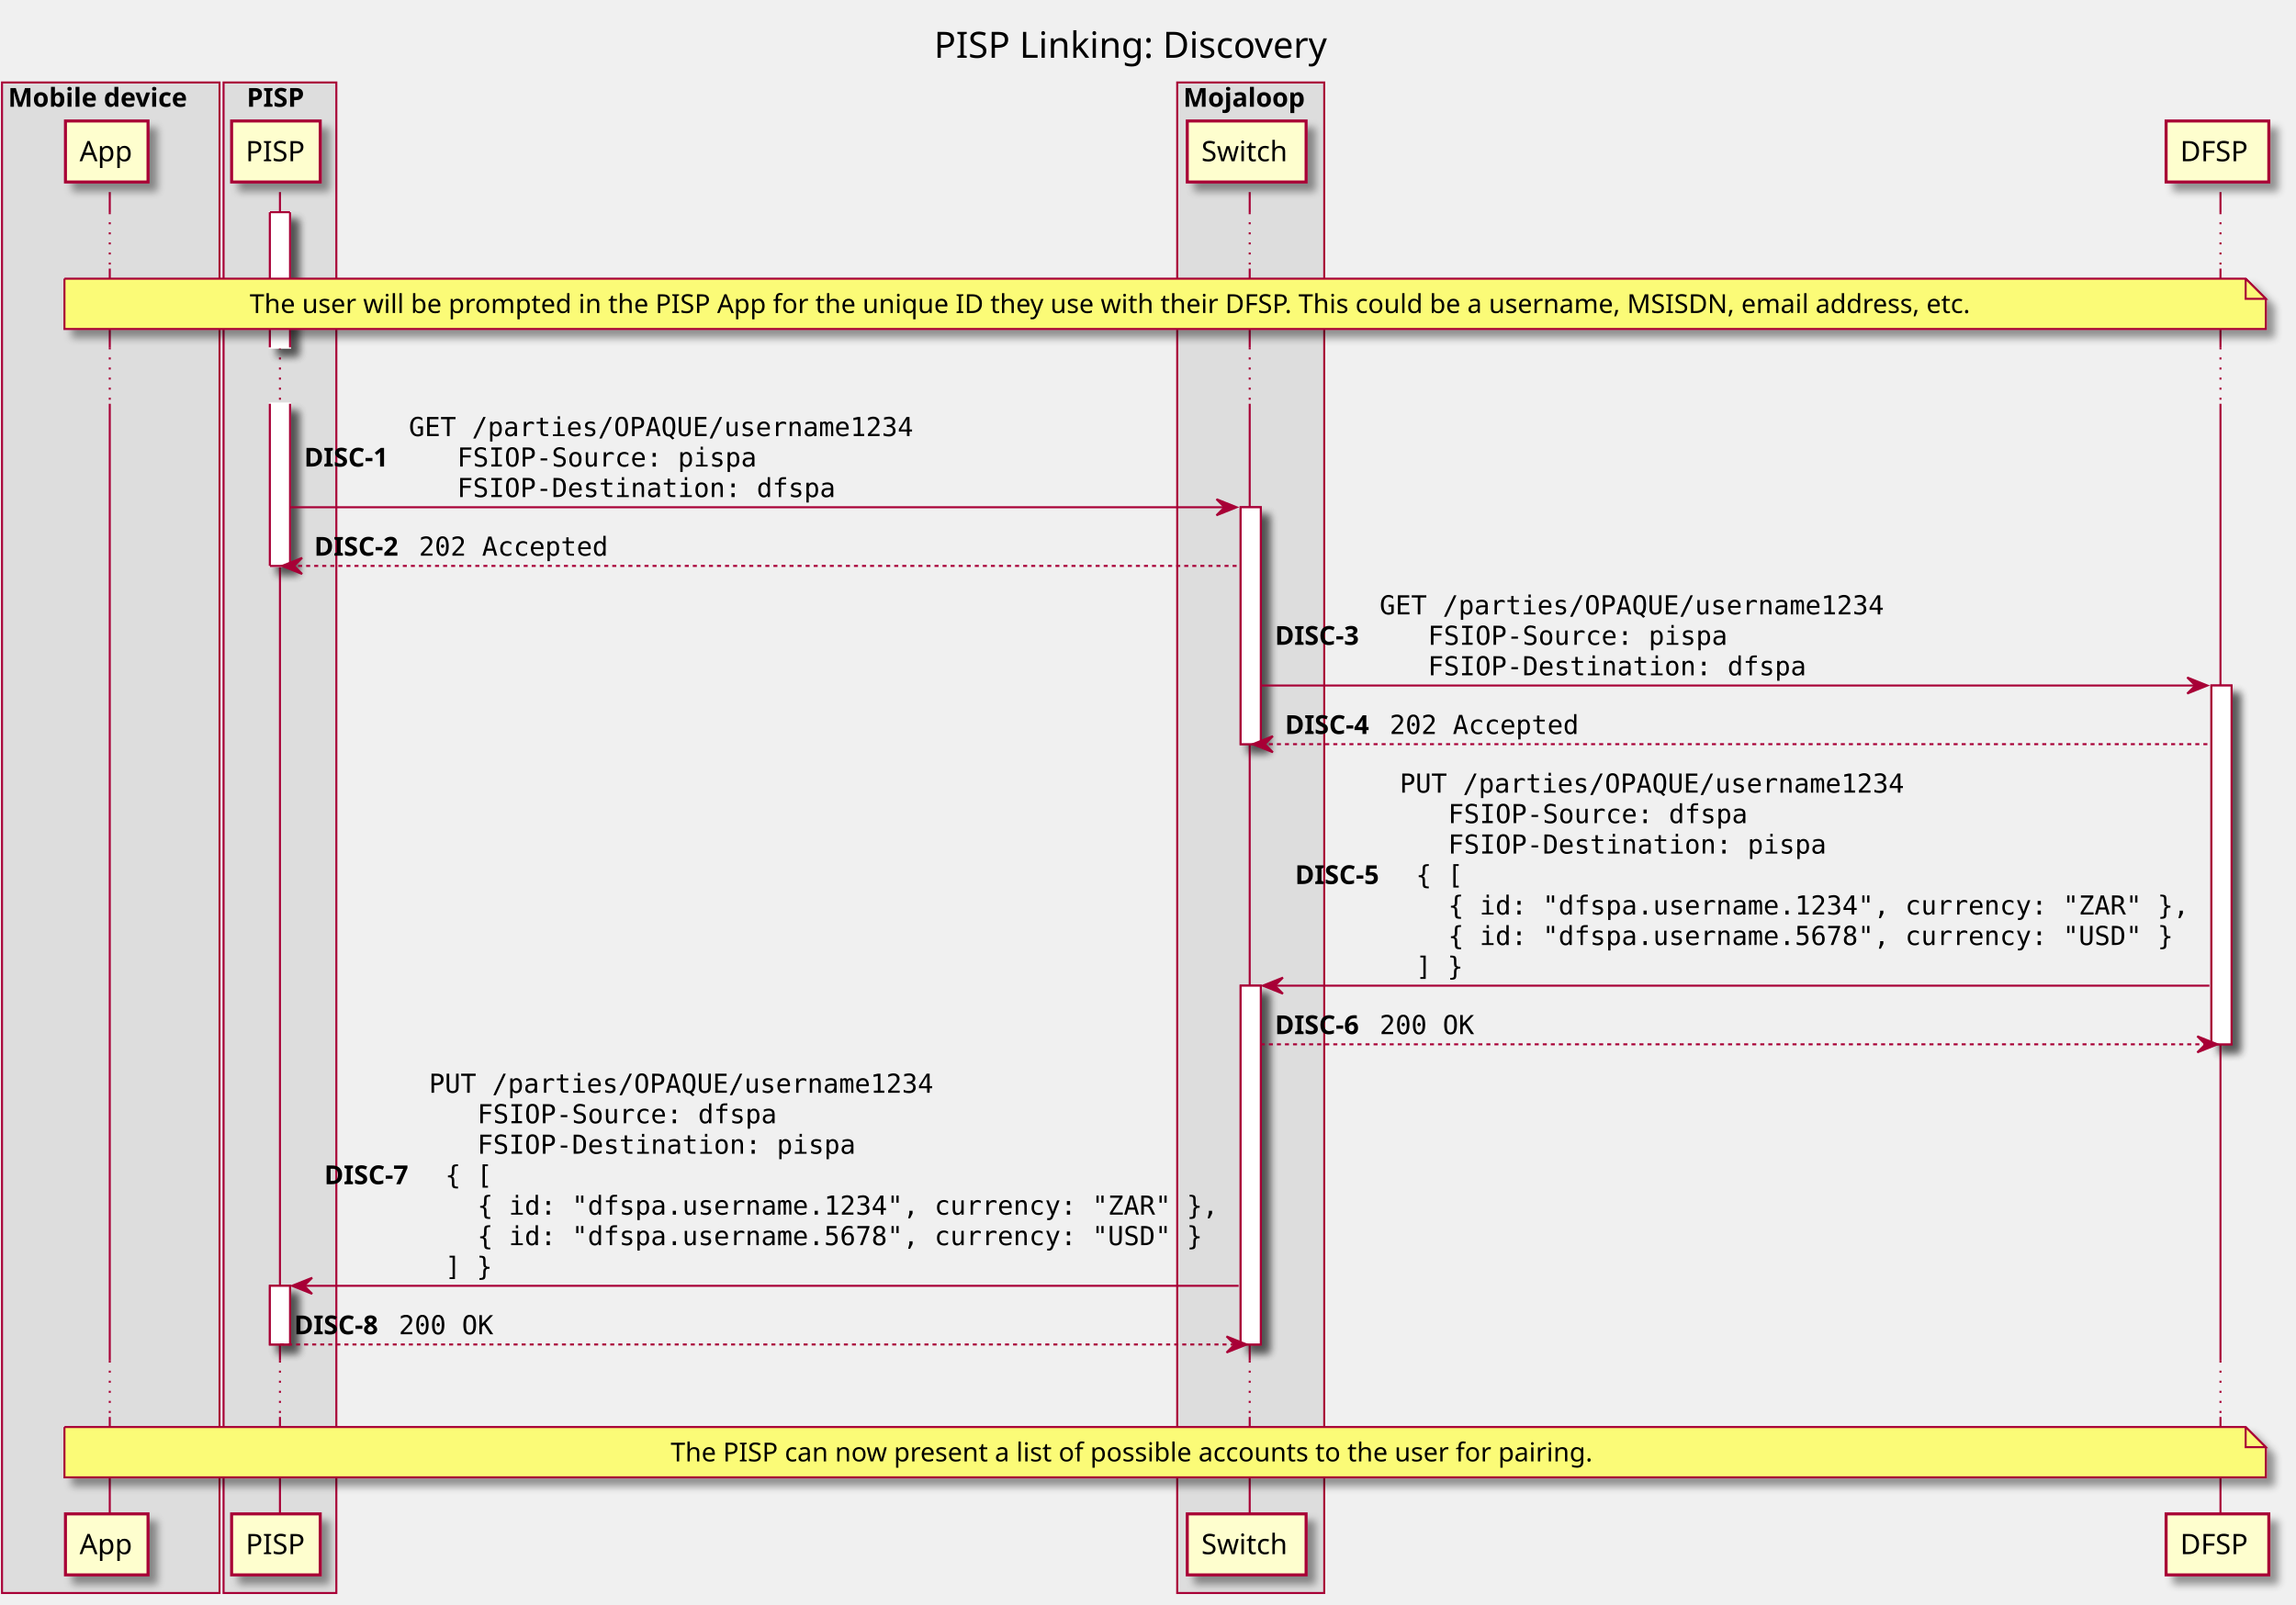
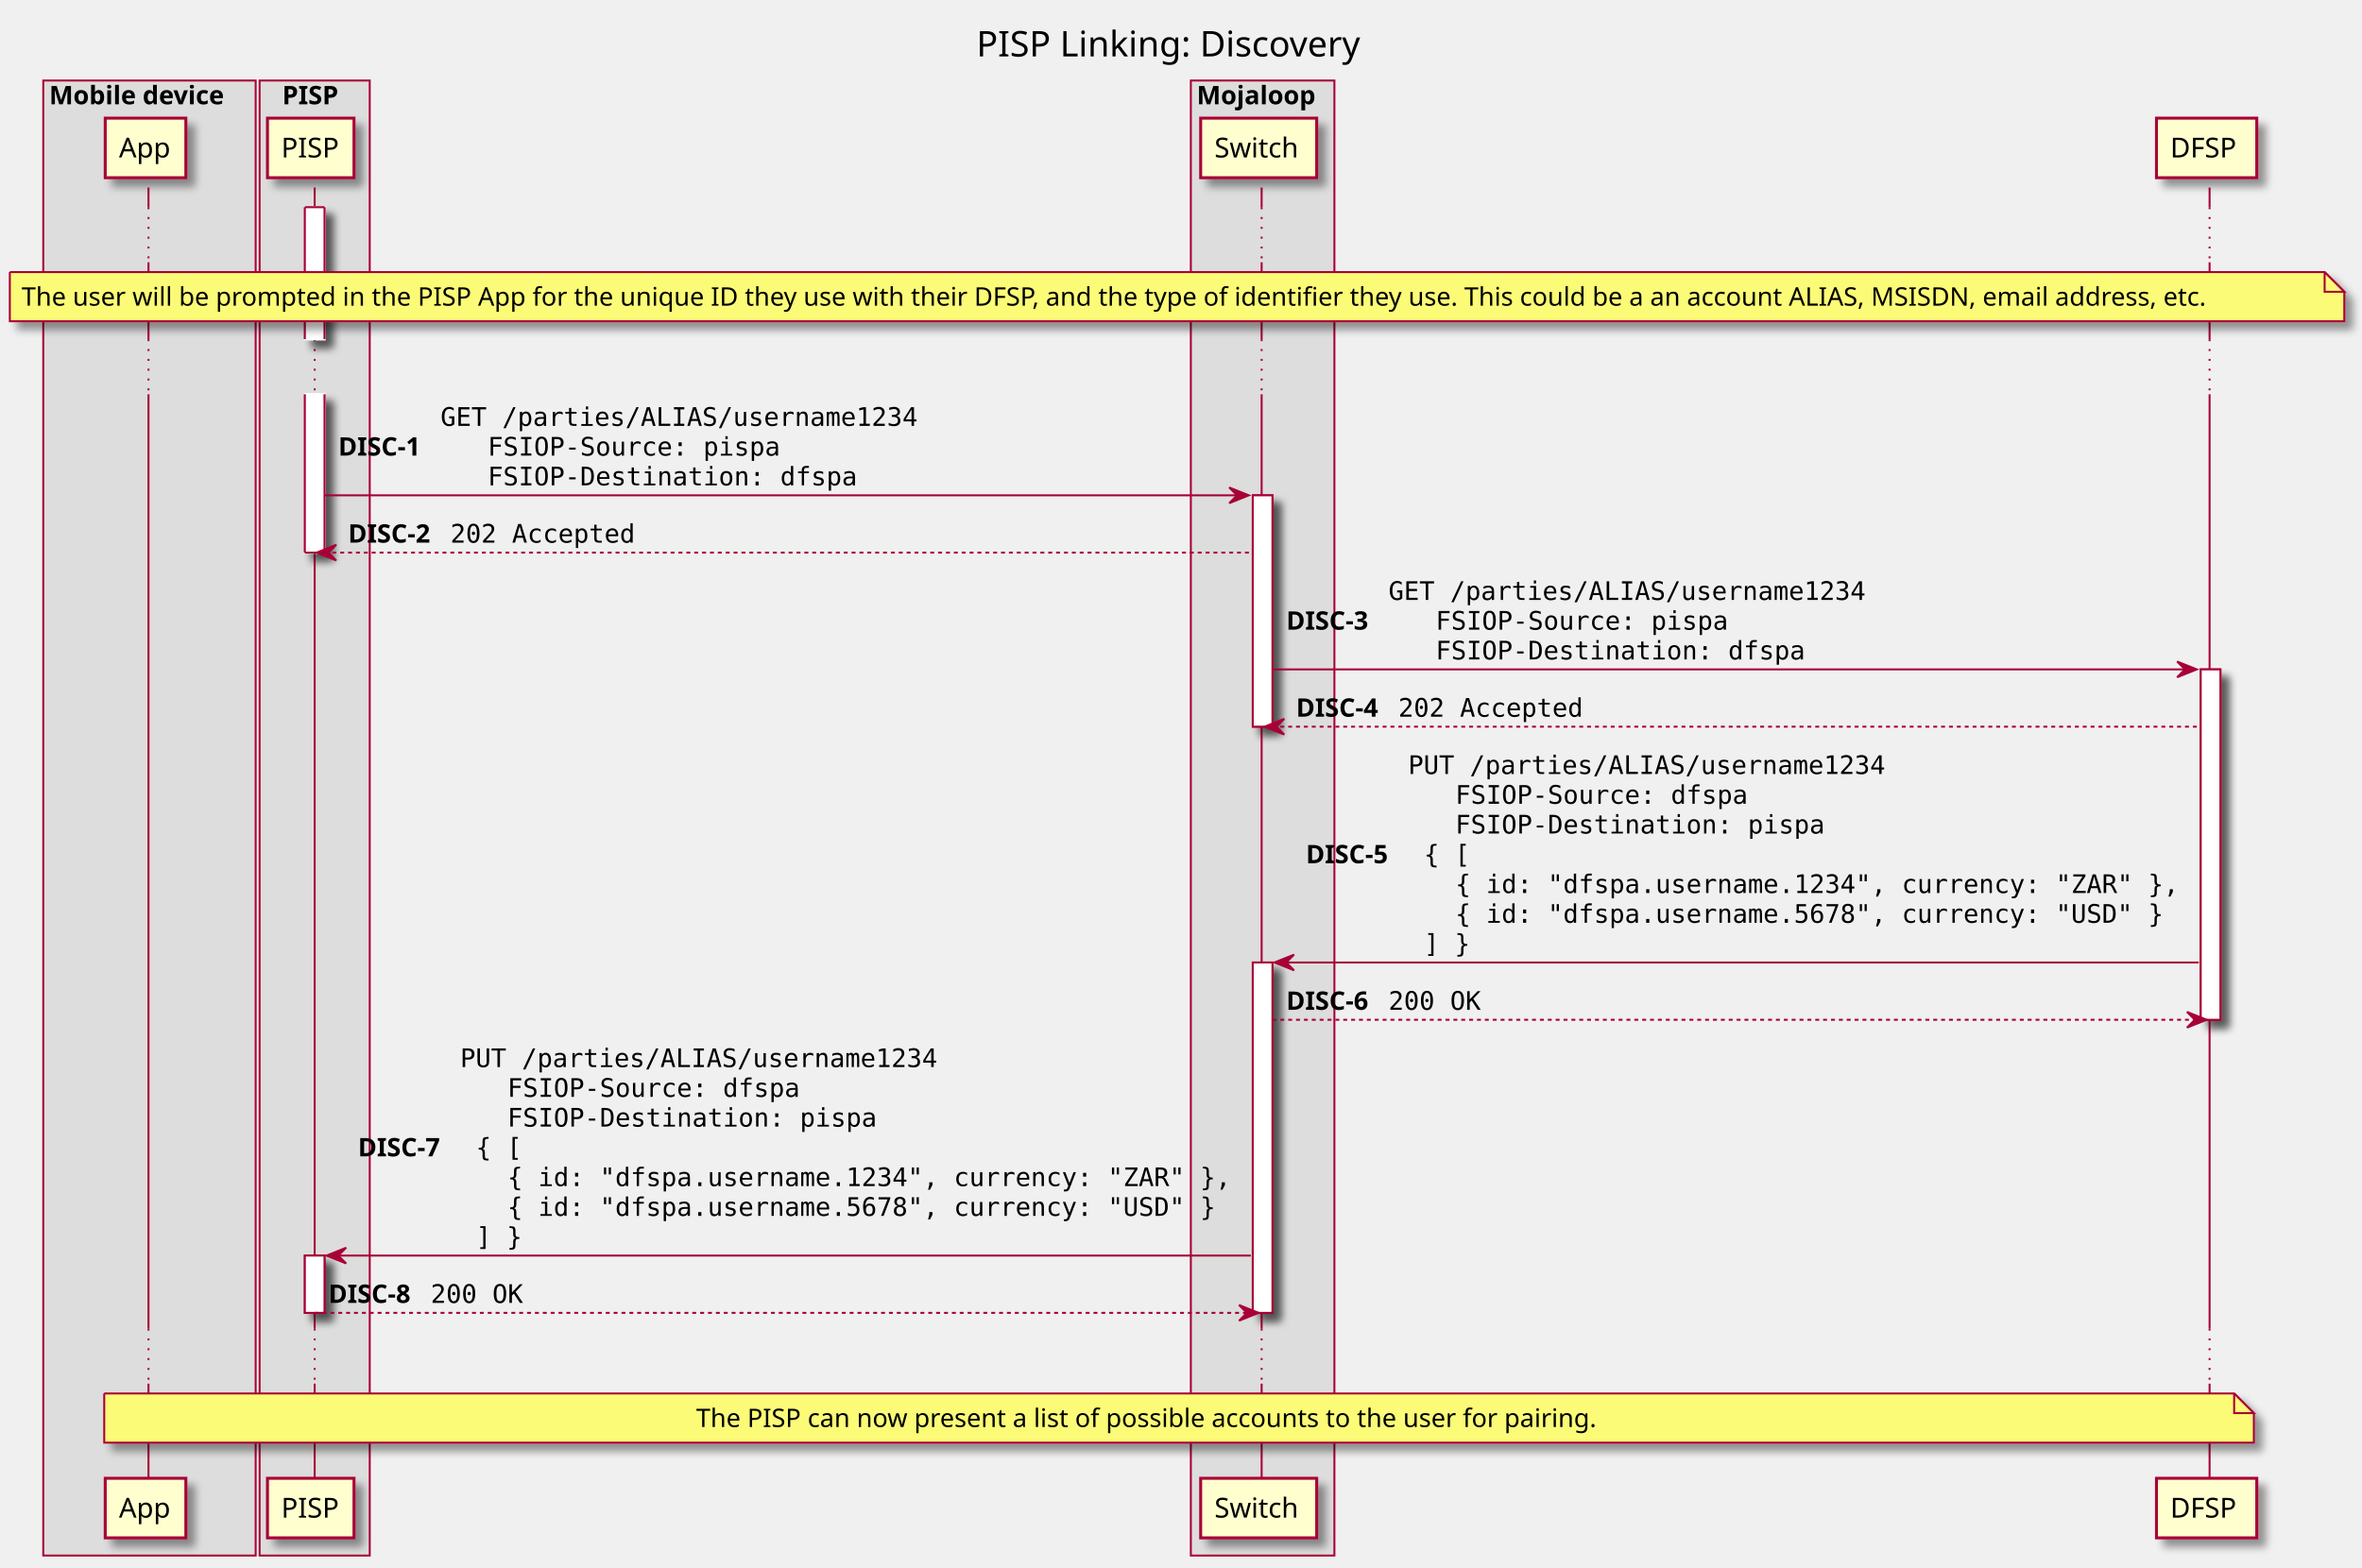
- <svg xmlns="http://www.w3.org/2000/svg" height="797" preserveAspectRatio="none" style="width:1140px;height:797px" width="1140">
+ <svg xmlns="http://www.w3.org/2000/svg" height="797" preserveAspectRatio="none" style="width:1201px;height:797px" width="1201">
  <defs>
    <filter height="300%" id="a" width="300%" x="-1" y="-1">
      <feGaussianBlur result="blurOut" stdDeviation="2" />
      <feColorMatrix in="blurOut" result="blurOut2" values="0 0 0 0 0 0 0 0 0 0 0 0 0 0 0 0 0 0 .4 0" />
      <feOffset dx="4" dy="4" in="blurOut2" result="blurOut3" />
      <feBlend in="SourceGraphic" in2="blurOut3" />
    </filter>
  </defs>
-   <text font-family="sans-serif" font-size="18" lengthAdjust="spacingAndGlyphs" textLength="208" x="463.75" y="28.708">
+   <text font-family="sans-serif" font-size="18" lengthAdjust="spacingAndGlyphs" textLength="208" x="496.5" y="28.708">
    PISP Linking: Discovery
  </text>
-   <path fill="#DDD" stroke="#a80036" d="M1 40.953h108v750.18H1z" />
-   <text font-family="sans-serif" font-size="13" font-weight="bold" lengthAdjust="spacingAndGlyphs" textLength="102" x="4" y="53.02">
+   <path fill="#DDD" stroke="#a80036" d="M22 40.953h108v750.18H22z" />
+   <text font-family="sans-serif" font-size="13" font-weight="bold" lengthAdjust="spacingAndGlyphs" textLength="102" x="25" y="53.02">
    Mobile device
  </text>
-   <path fill="#DDD" stroke="#a80036" d="M111 40.953h56v750.18h-56z" />
-   <text font-family="sans-serif" font-size="13" font-weight="bold" lengthAdjust="spacingAndGlyphs" textLength="33" x="122.5" y="53.02">
+   <path fill="#DDD" stroke="#a80036" d="M132 40.953h56v750.18h-56z" />
+   <text font-family="sans-serif" font-size="13" font-weight="bold" lengthAdjust="spacingAndGlyphs" textLength="33" x="143.5" y="53.02">
    PISP
  </text>
-   <path fill="#DDD" stroke="#a80036" d="M584.5 40.953h73v750.18h-73z" />
-   <text font-family="sans-serif" font-size="13" font-weight="bold" lengthAdjust="spacingAndGlyphs" textLength="67" x="587.5" y="53.02">
+   <path fill="#DDD" stroke="#a80036" d="M605.5 40.953h73v750.18h-73z" />
+   <text font-family="sans-serif" font-size="13" font-weight="bold" lengthAdjust="spacingAndGlyphs" textLength="67" x="608.5" y="53.02">
    Mojaloop
  </text>
-   <path fill="#FFF" filter="url(#a)" stroke="#fff" d="M134 105.383h10v67.133h-10z" />
-   <path stroke="#a80036" d="M134 105.383v67.133M144 105.383v67.133M134 105.383h10" />
-   <path fill="#FFF" filter="url(#a)" stroke="#fff" d="M134 200.516h10v80.531h-10z" />
-   <path stroke="#a80036" d="M134 200.516v80.531M144 200.516v80.531M134 281.047h10" />
-   <path fill="#FFF" filter="url(#a)" stroke="#a80036" d="M134 638.57h10v29.133h-10zM616 251.914h10v117.664h-10zM616 489.508h10v178.195h-10zM1098 340.445h10V518.64h-10z" />
-   <path stroke="#a80036" d="M54.5 95.383v10" />
-   <path stroke="#a80036" stroke-dasharray="1,4" d="M54.5 105.383v28" />
-   <path stroke="#a80036" d="M54.5 133.383v39.133" />
-   <path stroke="#a80036" stroke-dasharray="1,4" d="M54.5 172.516v28" />
-   <path stroke="#a80036" d="M54.5 200.516v475.187" />
-   <path stroke="#a80036" stroke-dasharray="1,4" d="M54.5 675.703v28" />
-   <path stroke="#a80036" d="M54.5 703.703v49.133M139 95.383v10" />
-   <path stroke="#a80036" stroke-dasharray="1,4" d="M139 105.383v28" />
-   <path stroke="#a80036" d="M139 133.383v39.133" />
-   <path stroke="#a80036" stroke-dasharray="1,4" d="M139 172.516v28" />
-   <path stroke="#a80036" d="M139 200.516v475.187" />
-   <path stroke="#a80036" stroke-dasharray="1,4" d="M139 675.703v28" />
-   <path stroke="#a80036" d="M139 703.703v49.133M620.5 95.383v10" />
-   <path stroke="#a80036" stroke-dasharray="1,4" d="M620.5 105.383v28" />
-   <path stroke="#a80036" d="M620.5 133.383v39.133" />
-   <path stroke="#a80036" stroke-dasharray="1,4" d="M620.5 172.516v28" />
-   <path stroke="#a80036" d="M620.5 200.516v475.187" />
-   <path stroke="#a80036" stroke-dasharray="1,4" d="M620.5 675.703v28" />
-   <path stroke="#a80036" d="M620.5 703.703v49.133M1102.5 95.383v10" />
-   <path stroke="#a80036" stroke-dasharray="1,4" d="M1102.5 105.383v28" />
-   <path stroke="#a80036" d="M1102.5 133.383v39.133" />
-   <path stroke="#a80036" stroke-dasharray="1,4" d="M1102.5 172.516v28" />
-   <path stroke="#a80036" d="M1102.5 200.516v475.187" />
-   <path stroke="#a80036" stroke-dasharray="1,4" d="M1102.5 675.703v28" />
-   <path stroke="#a80036" d="M1102.5 703.703v49.133" />
-   <path fill="#FEFECE" filter="url(#a)" stroke="#a80036" stroke-width="1.5" d="M32.5 60.086h41v30.297h-41z" />
-   <text font-family="sans-serif" font-size="14" lengthAdjust="spacingAndGlyphs" textLength="27" x="39.5" y="80.081">
+   <path fill="#FFF" filter="url(#a)" stroke="#fff" d="M155 105.383h10v67.133h-10z" />
+   <path stroke="#a80036" d="M155 105.383v67.133M165 105.383v67.133M155 105.383h10" />
+   <path fill="#FFF" filter="url(#a)" stroke="#fff" d="M155 200.516h10v80.531h-10z" />
+   <path stroke="#a80036" d="M155 200.516v80.531M165 200.516v80.531M155 281.047h10" />
+   <path fill="#FFF" filter="url(#a)" stroke="#a80036" d="M155 638.57h10v29.133h-10zM637 251.914h10v117.664h-10zM637 489.508h10v178.195h-10zM1119 340.445h10V518.64h-10z" />
+   <path stroke="#a80036" d="M75.5 95.383v10" />
+   <path stroke="#a80036" stroke-dasharray="1,4" d="M75.5 105.383v28" />
+   <path stroke="#a80036" d="M75.5 133.383v39.133" />
+   <path stroke="#a80036" stroke-dasharray="1,4" d="M75.5 172.516v28" />
+   <path stroke="#a80036" d="M75.5 200.516v475.187" />
+   <path stroke="#a80036" stroke-dasharray="1,4" d="M75.5 675.703v28" />
+   <path stroke="#a80036" d="M75.5 703.703v49.133M160 95.383v10" />
+   <path stroke="#a80036" stroke-dasharray="1,4" d="M160 105.383v28" />
+   <path stroke="#a80036" d="M160 133.383v39.133" />
+   <path stroke="#a80036" stroke-dasharray="1,4" d="M160 172.516v28" />
+   <path stroke="#a80036" d="M160 200.516v475.187" />
+   <path stroke="#a80036" stroke-dasharray="1,4" d="M160 675.703v28" />
+   <path stroke="#a80036" d="M160 703.703v49.133M641.5 95.383v10" />
+   <path stroke="#a80036" stroke-dasharray="1,4" d="M641.5 105.383v28" />
+   <path stroke="#a80036" d="M641.5 133.383v39.133" />
+   <path stroke="#a80036" stroke-dasharray="1,4" d="M641.5 172.516v28" />
+   <path stroke="#a80036" d="M641.5 200.516v475.187" />
+   <path stroke="#a80036" stroke-dasharray="1,4" d="M641.5 675.703v28" />
+   <path stroke="#a80036" d="M641.5 703.703v49.133M1123.5 95.383v10" />
+   <path stroke="#a80036" stroke-dasharray="1,4" d="M1123.5 105.383v28" />
+   <path stroke="#a80036" d="M1123.5 133.383v39.133" />
+   <path stroke="#a80036" stroke-dasharray="1,4" d="M1123.5 172.516v28" />
+   <path stroke="#a80036" d="M1123.5 200.516v475.187" />
+   <path stroke="#a80036" stroke-dasharray="1,4" d="M1123.5 675.703v28" />
+   <path stroke="#a80036" d="M1123.5 703.703v49.133" />
+   <path fill="#FEFECE" filter="url(#a)" stroke="#a80036" stroke-width="1.5" d="M53.5 60.086h41v30.297h-41z" />
+   <text font-family="sans-serif" font-size="14" lengthAdjust="spacingAndGlyphs" textLength="27" x="60.5" y="80.081">
    App
  </text>
-   <path fill="#FEFECE" filter="url(#a)" stroke="#a80036" stroke-width="1.5" d="M32.5 751.836h41v30.297h-41z" />
-   <text font-family="sans-serif" font-size="14" lengthAdjust="spacingAndGlyphs" textLength="27" x="39.5" y="771.831">
+   <path fill="#FEFECE" filter="url(#a)" stroke="#a80036" stroke-width="1.5" d="M53.5 751.836h41v30.297h-41z" />
+   <text font-family="sans-serif" font-size="14" lengthAdjust="spacingAndGlyphs" textLength="27" x="60.5" y="771.831">
    App
  </text>
-   <path fill="#FEFECE" filter="url(#a)" stroke="#a80036" stroke-width="1.5" d="M115 60.086h44v30.297h-44z" />
-   <text font-family="sans-serif" font-size="14" lengthAdjust="spacingAndGlyphs" textLength="30" x="122" y="80.081">
+   <path fill="#FEFECE" filter="url(#a)" stroke="#a80036" stroke-width="1.5" d="M136 60.086h44v30.297h-44z" />
+   <text font-family="sans-serif" font-size="14" lengthAdjust="spacingAndGlyphs" textLength="30" x="143" y="80.081">
    PISP
  </text>
-   <path fill="#FEFECE" filter="url(#a)" stroke="#a80036" stroke-width="1.5" d="M115 751.836h44v30.297h-44z" />
-   <text font-family="sans-serif" font-size="14" lengthAdjust="spacingAndGlyphs" textLength="30" x="122" y="771.831">
+   <path fill="#FEFECE" filter="url(#a)" stroke="#a80036" stroke-width="1.5" d="M136 751.836h44v30.297h-44z" />
+   <text font-family="sans-serif" font-size="14" lengthAdjust="spacingAndGlyphs" textLength="30" x="143" y="771.831">
    PISP
  </text>
-   <path fill="#FEFECE" filter="url(#a)" stroke="#a80036" stroke-width="1.5" d="M589.5 60.086h59v30.297h-59z" />
-   <text font-family="sans-serif" font-size="14" lengthAdjust="spacingAndGlyphs" textLength="45" x="596.5" y="80.081">
+   <path fill="#FEFECE" filter="url(#a)" stroke="#a80036" stroke-width="1.5" d="M610.5 60.086h59v30.297h-59z" />
+   <text font-family="sans-serif" font-size="14" lengthAdjust="spacingAndGlyphs" textLength="45" x="617.5" y="80.081">
    Switch
  </text>
-   <path fill="#FEFECE" filter="url(#a)" stroke="#a80036" stroke-width="1.5" d="M589.5 751.836h59v30.297h-59z" />
-   <text font-family="sans-serif" font-size="14" lengthAdjust="spacingAndGlyphs" textLength="45" x="596.5" y="771.831">
+   <path fill="#FEFECE" filter="url(#a)" stroke="#a80036" stroke-width="1.5" d="M610.5 751.836h59v30.297h-59z" />
+   <text font-family="sans-serif" font-size="14" lengthAdjust="spacingAndGlyphs" textLength="45" x="617.5" y="771.831">
    Switch
  </text>
-   <path fill="#FEFECE" filter="url(#a)" stroke="#a80036" stroke-width="1.5" d="M1075.5 60.086h51v30.297h-51z" />
-   <text font-family="sans-serif" font-size="14" lengthAdjust="spacingAndGlyphs" textLength="37" x="1082.5" y="80.081">
+   <path fill="#FEFECE" filter="url(#a)" stroke="#a80036" stroke-width="1.5" d="M1096.5 60.086h51v30.297h-51z" />
+   <text font-family="sans-serif" font-size="14" lengthAdjust="spacingAndGlyphs" textLength="37" x="1103.5" y="80.081">
    DFSP
  </text>
-   <path fill="#FEFECE" filter="url(#a)" stroke="#a80036" stroke-width="1.5" d="M1075.5 751.836h51v30.297h-51z" />
-   <text font-family="sans-serif" font-size="14" lengthAdjust="spacingAndGlyphs" textLength="37" x="1082.5" y="771.831">
+   <path fill="#FEFECE" filter="url(#a)" stroke="#a80036" stroke-width="1.5" d="M1096.5 751.836h51v30.297h-51z" />
+   <text font-family="sans-serif" font-size="14" lengthAdjust="spacingAndGlyphs" textLength="37" x="1103.5" y="771.831">
    DFSP
  </text>
-   <path fill="#FFF" filter="url(#a)" stroke="#fff" d="M134 105.383h10v67.133h-10z" />
-   <path stroke="#a80036" d="M134 105.383v67.133M144 105.383v67.133M134 105.383h10" />
-   <path fill="#FFF" filter="url(#a)" stroke="#fff" d="M134 200.516h10v80.531h-10z" />
-   <path stroke="#a80036" d="M134 200.516v80.531M144 200.516v80.531M134 281.047h10" />
-   <path fill="#FFF" filter="url(#a)" stroke="#a80036" d="M134 638.57h10v29.133h-10zM616 251.914h10v117.664h-10zM616 489.508h10v178.195h-10zM1098 340.445h10V518.64h-10z" />
-   <path d="M32 138.383v25h1093v-15l-10-10H32" fill="#FBFB77" filter="url(#a)" stroke="#a80036" />
-   <path d="M1115 138.383v10h10l-10-10" fill="#FBFB77" stroke="#a80036" />
-   <text font-family="sans-serif" font-size="13" lengthAdjust="spacingAndGlyphs" textLength="896" x="124" y="155.45">
-     The user will be prompted in the PISP App for the unique ID they use with their DFSP. This could be a username, MSISDN, email address, etc.
-   </text>
-   <path fill="#A80036" stroke="#a80036" d="M604 247.914l10 4-10 4 4-4z" />
-   <path stroke="#a80036" d="M144 251.914h466" />
-   <text font-family="sans-serif" font-size="13" font-weight="bold" lengthAdjust="spacingAndGlyphs" textLength="48" x="151" y="231.715">
+   <path fill="#FFF" filter="url(#a)" stroke="#fff" d="M155 105.383h10v67.133h-10z" />
+   <path stroke="#a80036" d="M155 105.383v67.133M165 105.383v67.133M155 105.383h10" />
+   <path fill="#FFF" filter="url(#a)" stroke="#fff" d="M155 200.516h10v80.531h-10z" />
+   <path stroke="#a80036" d="M155 200.516v80.531M165 200.516v80.531M155 281.047h10" />
+   <path fill="#FFF" filter="url(#a)" stroke="#a80036" d="M155 638.57h10v29.133h-10zM637 251.914h10v117.664h-10zM637 489.508h10v178.195h-10zM1119 340.445h10V518.64h-10z" />
+   <path d="M5 138.383v25h1187v-15l-10-10H5" fill="#FBFB77" filter="url(#a)" stroke="#a80036" />
+   <path d="M1182 138.383v10h10l-10-10" fill="#FBFB77" stroke="#a80036" />
+   <text font-family="sans-serif" font-size="13" lengthAdjust="spacingAndGlyphs" textLength="1166" x="11" y="155.45">
+     The user will be prompted in the PISP App for the unique ID they use with their DFSP, and the type of identifier they use. This could be a an account ALIAS, MSISDN, email address, etc.
+   </text>
+   <path fill="#A80036" stroke="#a80036" d="M625 247.914l10 4-10 4 4-4z" />
+   <path stroke="#a80036" d="M165 251.914h466" />
+   <text font-family="sans-serif" font-size="13" font-weight="bold" lengthAdjust="spacingAndGlyphs" textLength="48" x="172" y="231.715">
    DISC-1
  </text>
-   <text font-family="monospace" font-size="13" lengthAdjust="spacingAndGlyphs" textLength="256" x="203" y="216.583">
-     GET /parties/OPAQUE/username1234
-   </text>
-   <text font-family="monospace" font-size="13" lengthAdjust="spacingAndGlyphs" textLength="152" x="227" y="231.715">
+   <text font-family="monospace" font-size="13" lengthAdjust="spacingAndGlyphs" textLength="248" x="224" y="216.583">
+     GET /parties/ALIAS/username1234
+   </text>
+   <text font-family="monospace" font-size="13" lengthAdjust="spacingAndGlyphs" textLength="152" x="248" y="231.715">
    FSIOP-Source: pispa
  </text>
-   <text font-family="monospace" font-size="13" lengthAdjust="spacingAndGlyphs" textLength="192" x="227" y="246.848">
+   <text font-family="monospace" font-size="13" lengthAdjust="spacingAndGlyphs" textLength="192" x="248" y="246.848">
    FSIOP-Destination: dfspa
  </text>
-   <path fill="#A80036" stroke="#a80036" d="M150 277.047l-10 4 10 4-4-4z" />
-   <path stroke="#a80036" stroke-dasharray="2,2" d="M144 281.047h471" />
-   <text font-family="sans-serif" font-size="13" font-weight="bold" lengthAdjust="spacingAndGlyphs" textLength="48" x="156" y="275.981">
+   <path fill="#A80036" stroke="#a80036" d="M171 277.047l-10 4 10 4-4-4z" />
+   <path stroke="#a80036" stroke-dasharray="2,2" d="M165 281.047h471" />
+   <text font-family="sans-serif" font-size="13" font-weight="bold" lengthAdjust="spacingAndGlyphs" textLength="48" x="177" y="275.981">
    DISC-2
  </text>
-   <text font-family="monospace" font-size="13" lengthAdjust="spacingAndGlyphs" textLength="96" x="208" y="275.981">
+   <text font-family="monospace" font-size="13" lengthAdjust="spacingAndGlyphs" textLength="96" x="229" y="275.981">
    202 Accepted
  </text>
-   <path fill="#A80036" stroke="#a80036" d="M1086 336.445l10 4-10 4 4-4z" />
-   <path stroke="#a80036" d="M626 340.445h466" />
-   <text font-family="sans-serif" font-size="13" font-weight="bold" lengthAdjust="spacingAndGlyphs" textLength="48" x="633" y="320.247">
+   <path fill="#A80036" stroke="#a80036" d="M1107 336.445l10 4-10 4 4-4z" />
+   <path stroke="#a80036" d="M647 340.445h466" />
+   <text font-family="sans-serif" font-size="13" font-weight="bold" lengthAdjust="spacingAndGlyphs" textLength="48" x="654" y="320.247">
    DISC-3
  </text>
-   <text font-family="monospace" font-size="13" lengthAdjust="spacingAndGlyphs" textLength="256" x="685" y="305.114">
-     GET /parties/OPAQUE/username1234
-   </text>
-   <text font-family="monospace" font-size="13" lengthAdjust="spacingAndGlyphs" textLength="152" x="709" y="320.247">
+   <text font-family="monospace" font-size="13" lengthAdjust="spacingAndGlyphs" textLength="248" x="706" y="305.114">
+     GET /parties/ALIAS/username1234
+   </text>
+   <text font-family="monospace" font-size="13" lengthAdjust="spacingAndGlyphs" textLength="152" x="730" y="320.247">
    FSIOP-Source: pispa
  </text>
-   <text font-family="monospace" font-size="13" lengthAdjust="spacingAndGlyphs" textLength="192" x="709" y="335.379">
+   <text font-family="monospace" font-size="13" lengthAdjust="spacingAndGlyphs" textLength="192" x="730" y="335.379">
    FSIOP-Destination: dfspa
  </text>
-   <path fill="#A80036" stroke="#a80036" d="M632 365.578l-10 4 10 4-4-4z" />
-   <path stroke="#a80036" stroke-dasharray="2,2" d="M626 369.578h471" />
-   <text font-family="sans-serif" font-size="13" font-weight="bold" lengthAdjust="spacingAndGlyphs" textLength="48" x="638" y="364.512">
+   <path fill="#A80036" stroke="#a80036" d="M653 365.578l-10 4 10 4-4-4z" />
+   <path stroke="#a80036" stroke-dasharray="2,2" d="M647 369.578h471" />
+   <text font-family="sans-serif" font-size="13" font-weight="bold" lengthAdjust="spacingAndGlyphs" textLength="48" x="659" y="364.512">
    DISC-4
  </text>
-   <text font-family="monospace" font-size="13" lengthAdjust="spacingAndGlyphs" textLength="96" x="690" y="364.512">
+   <text font-family="monospace" font-size="13" lengthAdjust="spacingAndGlyphs" textLength="96" x="711" y="364.512">
    202 Accepted
  </text>
-   <path fill="#A80036" stroke="#a80036" d="M637 485.508l-10 4 10 4-4-4z" />
-   <path stroke="#a80036" d="M631 489.508h466" />
-   <text font-family="sans-serif" font-size="13" font-weight="bold" lengthAdjust="spacingAndGlyphs" textLength="48" x="643" y="439.043">
+   <path fill="#A80036" stroke="#a80036" d="M658 485.508l-10 4 10 4-4-4z" />
+   <path stroke="#a80036" d="M652 489.508h466" />
+   <text font-family="sans-serif" font-size="13" font-weight="bold" lengthAdjust="spacingAndGlyphs" textLength="48" x="664" y="439.043">
    DISC-5
  </text>
-   <text font-family="monospace" font-size="13" lengthAdjust="spacingAndGlyphs" textLength="256" x="695" y="393.645">
-     PUT /parties/OPAQUE/username1234
-   </text>
-   <text font-family="monospace" font-size="13" lengthAdjust="spacingAndGlyphs" textLength="152" x="719" y="408.778">
+   <text font-family="monospace" font-size="13" lengthAdjust="spacingAndGlyphs" textLength="248" x="716" y="393.645">
+     PUT /parties/ALIAS/username1234
+   </text>
+   <text font-family="monospace" font-size="13" lengthAdjust="spacingAndGlyphs" textLength="152" x="740" y="408.778">
    FSIOP-Source: dfspa
  </text>
-   <text font-family="monospace" font-size="13" lengthAdjust="spacingAndGlyphs" textLength="192" x="719" y="423.911">
+   <text font-family="monospace" font-size="13" lengthAdjust="spacingAndGlyphs" textLength="192" x="740" y="423.911">
    FSIOP-Destination: pispa
  </text>
-   <text font-family="monospace" font-size="13" lengthAdjust="spacingAndGlyphs" textLength="24" x="703" y="439.043">
+   <text font-family="monospace" font-size="13" lengthAdjust="spacingAndGlyphs" textLength="24" x="724" y="439.043">
    { [
  </text>
-   <text font-family="monospace" font-size="13" lengthAdjust="spacingAndGlyphs" textLength="376" x="719" y="454.176">
+   <text font-family="monospace" font-size="13" lengthAdjust="spacingAndGlyphs" textLength="376" x="740" y="454.176">
    { id: "dfspa.username.1234", currency: "ZAR" },
  </text>
-   <text font-family="monospace" font-size="13" lengthAdjust="spacingAndGlyphs" textLength="368" x="719" y="469.309">
+   <text font-family="monospace" font-size="13" lengthAdjust="spacingAndGlyphs" textLength="368" x="740" y="469.309">
    { id: "dfspa.username.5678", currency: "USD" }
  </text>
-   <text font-family="monospace" font-size="13" lengthAdjust="spacingAndGlyphs" textLength="24" x="703" y="484.442">
+   <text font-family="monospace" font-size="13" lengthAdjust="spacingAndGlyphs" textLength="24" x="724" y="484.442">
    ] }
  </text>
-   <path fill="#A80036" stroke="#a80036" d="M1091 514.64l10 4-10 4 4-4z" />
-   <path stroke="#a80036" stroke-dasharray="2,2" d="M626 518.641h471" />
-   <text font-family="sans-serif" font-size="13" font-weight="bold" lengthAdjust="spacingAndGlyphs" textLength="48" x="633" y="513.575">
+   <path fill="#A80036" stroke="#a80036" d="M1112 514.64l10 4-10 4 4-4z" />
+   <path stroke="#a80036" stroke-dasharray="2,2" d="M647 518.641h471" />
+   <text font-family="sans-serif" font-size="13" font-weight="bold" lengthAdjust="spacingAndGlyphs" textLength="48" x="654" y="513.575">
    DISC-6
  </text>
-   <text font-family="monospace" font-size="13" lengthAdjust="spacingAndGlyphs" textLength="48" x="685" y="513.575">
+   <text font-family="monospace" font-size="13" lengthAdjust="spacingAndGlyphs" textLength="48" x="706" y="513.575">
    200 OK
  </text>
-   <path fill="#A80036" stroke="#a80036" d="M155 634.57l-10 4 10 4-4-4z" />
-   <path stroke="#a80036" d="M149 638.57h466" />
-   <text font-family="sans-serif" font-size="13" font-weight="bold" lengthAdjust="spacingAndGlyphs" textLength="48" x="161" y="588.106">
+   <path fill="#A80036" stroke="#a80036" d="M176 634.57l-10 4 10 4-4-4z" />
+   <path stroke="#a80036" d="M170 638.57h466" />
+   <text font-family="sans-serif" font-size="13" font-weight="bold" lengthAdjust="spacingAndGlyphs" textLength="48" x="182" y="588.106">
    DISC-7
  </text>
-   <text font-family="monospace" font-size="13" lengthAdjust="spacingAndGlyphs" textLength="256" x="213" y="542.707">
-     PUT /parties/OPAQUE/username1234
-   </text>
-   <text font-family="monospace" font-size="13" lengthAdjust="spacingAndGlyphs" textLength="152" x="237" y="557.84">
+   <text font-family="monospace" font-size="13" lengthAdjust="spacingAndGlyphs" textLength="248" x="234" y="542.707">
+     PUT /parties/ALIAS/username1234
+   </text>
+   <text font-family="monospace" font-size="13" lengthAdjust="spacingAndGlyphs" textLength="152" x="258" y="557.84">
    FSIOP-Source: dfspa
  </text>
-   <text font-family="monospace" font-size="13" lengthAdjust="spacingAndGlyphs" textLength="192" x="237" y="572.973">
+   <text font-family="monospace" font-size="13" lengthAdjust="spacingAndGlyphs" textLength="192" x="258" y="572.973">
    FSIOP-Destination: pispa
  </text>
-   <text font-family="monospace" font-size="13" lengthAdjust="spacingAndGlyphs" textLength="24" x="221" y="588.106">
+   <text font-family="monospace" font-size="13" lengthAdjust="spacingAndGlyphs" textLength="24" x="242" y="588.106">
    { [
  </text>
-   <text font-family="monospace" font-size="13" lengthAdjust="spacingAndGlyphs" textLength="376" x="237" y="603.239">
+   <text font-family="monospace" font-size="13" lengthAdjust="spacingAndGlyphs" textLength="376" x="258" y="603.239">
    { id: "dfspa.username.1234", currency: "ZAR" },
  </text>
-   <text font-family="monospace" font-size="13" lengthAdjust="spacingAndGlyphs" textLength="368" x="237" y="618.372">
+   <text font-family="monospace" font-size="13" lengthAdjust="spacingAndGlyphs" textLength="368" x="258" y="618.372">
    { id: "dfspa.username.5678", currency: "USD" }
  </text>
-   <text font-family="monospace" font-size="13" lengthAdjust="spacingAndGlyphs" textLength="24" x="221" y="633.504">
+   <text font-family="monospace" font-size="13" lengthAdjust="spacingAndGlyphs" textLength="24" x="242" y="633.504">
    ] }
  </text>
-   <path fill="#A80036" stroke="#a80036" d="M609 663.703l10 4-10 4 4-4z" />
-   <path stroke="#a80036" stroke-dasharray="2,2" d="M139 667.703h476" />
-   <text font-family="sans-serif" font-size="13" font-weight="bold" lengthAdjust="spacingAndGlyphs" textLength="48" x="146" y="662.637">
+   <path fill="#A80036" stroke="#a80036" d="M630 663.703l10 4-10 4 4-4z" />
+   <path stroke="#a80036" stroke-dasharray="2,2" d="M160 667.703h476" />
+   <text font-family="sans-serif" font-size="13" font-weight="bold" lengthAdjust="spacingAndGlyphs" textLength="48" x="167" y="662.637">
    DISC-8
  </text>
-   <text font-family="monospace" font-size="13" lengthAdjust="spacingAndGlyphs" textLength="48" x="198" y="662.637">
+   <text font-family="monospace" font-size="13" lengthAdjust="spacingAndGlyphs" textLength="48" x="219" y="662.637">
    200 OK
  </text>
-   <path d="M32 708.703v25h1093v-15l-10-10H32" fill="#FBFB77" filter="url(#a)" stroke="#a80036" />
-   <path d="M1115 708.703v10h10l-10-10" fill="#FBFB77" stroke="#a80036" />
-   <text font-family="sans-serif" font-size="13" lengthAdjust="spacingAndGlyphs" textLength="478" x="333" y="725.77">
+   <path d="M53 708.703v25h1093v-15l-10-10H53" fill="#FBFB77" filter="url(#a)" stroke="#a80036" />
+   <path d="M1136 708.703v10h10l-10-10" fill="#FBFB77" stroke="#a80036" />
+   <text font-family="sans-serif" font-size="13" lengthAdjust="spacingAndGlyphs" textLength="478" x="354" y="725.77">
    The PISP can now present a list of possible accounts to the user for pairing.
  </text>
</svg>
